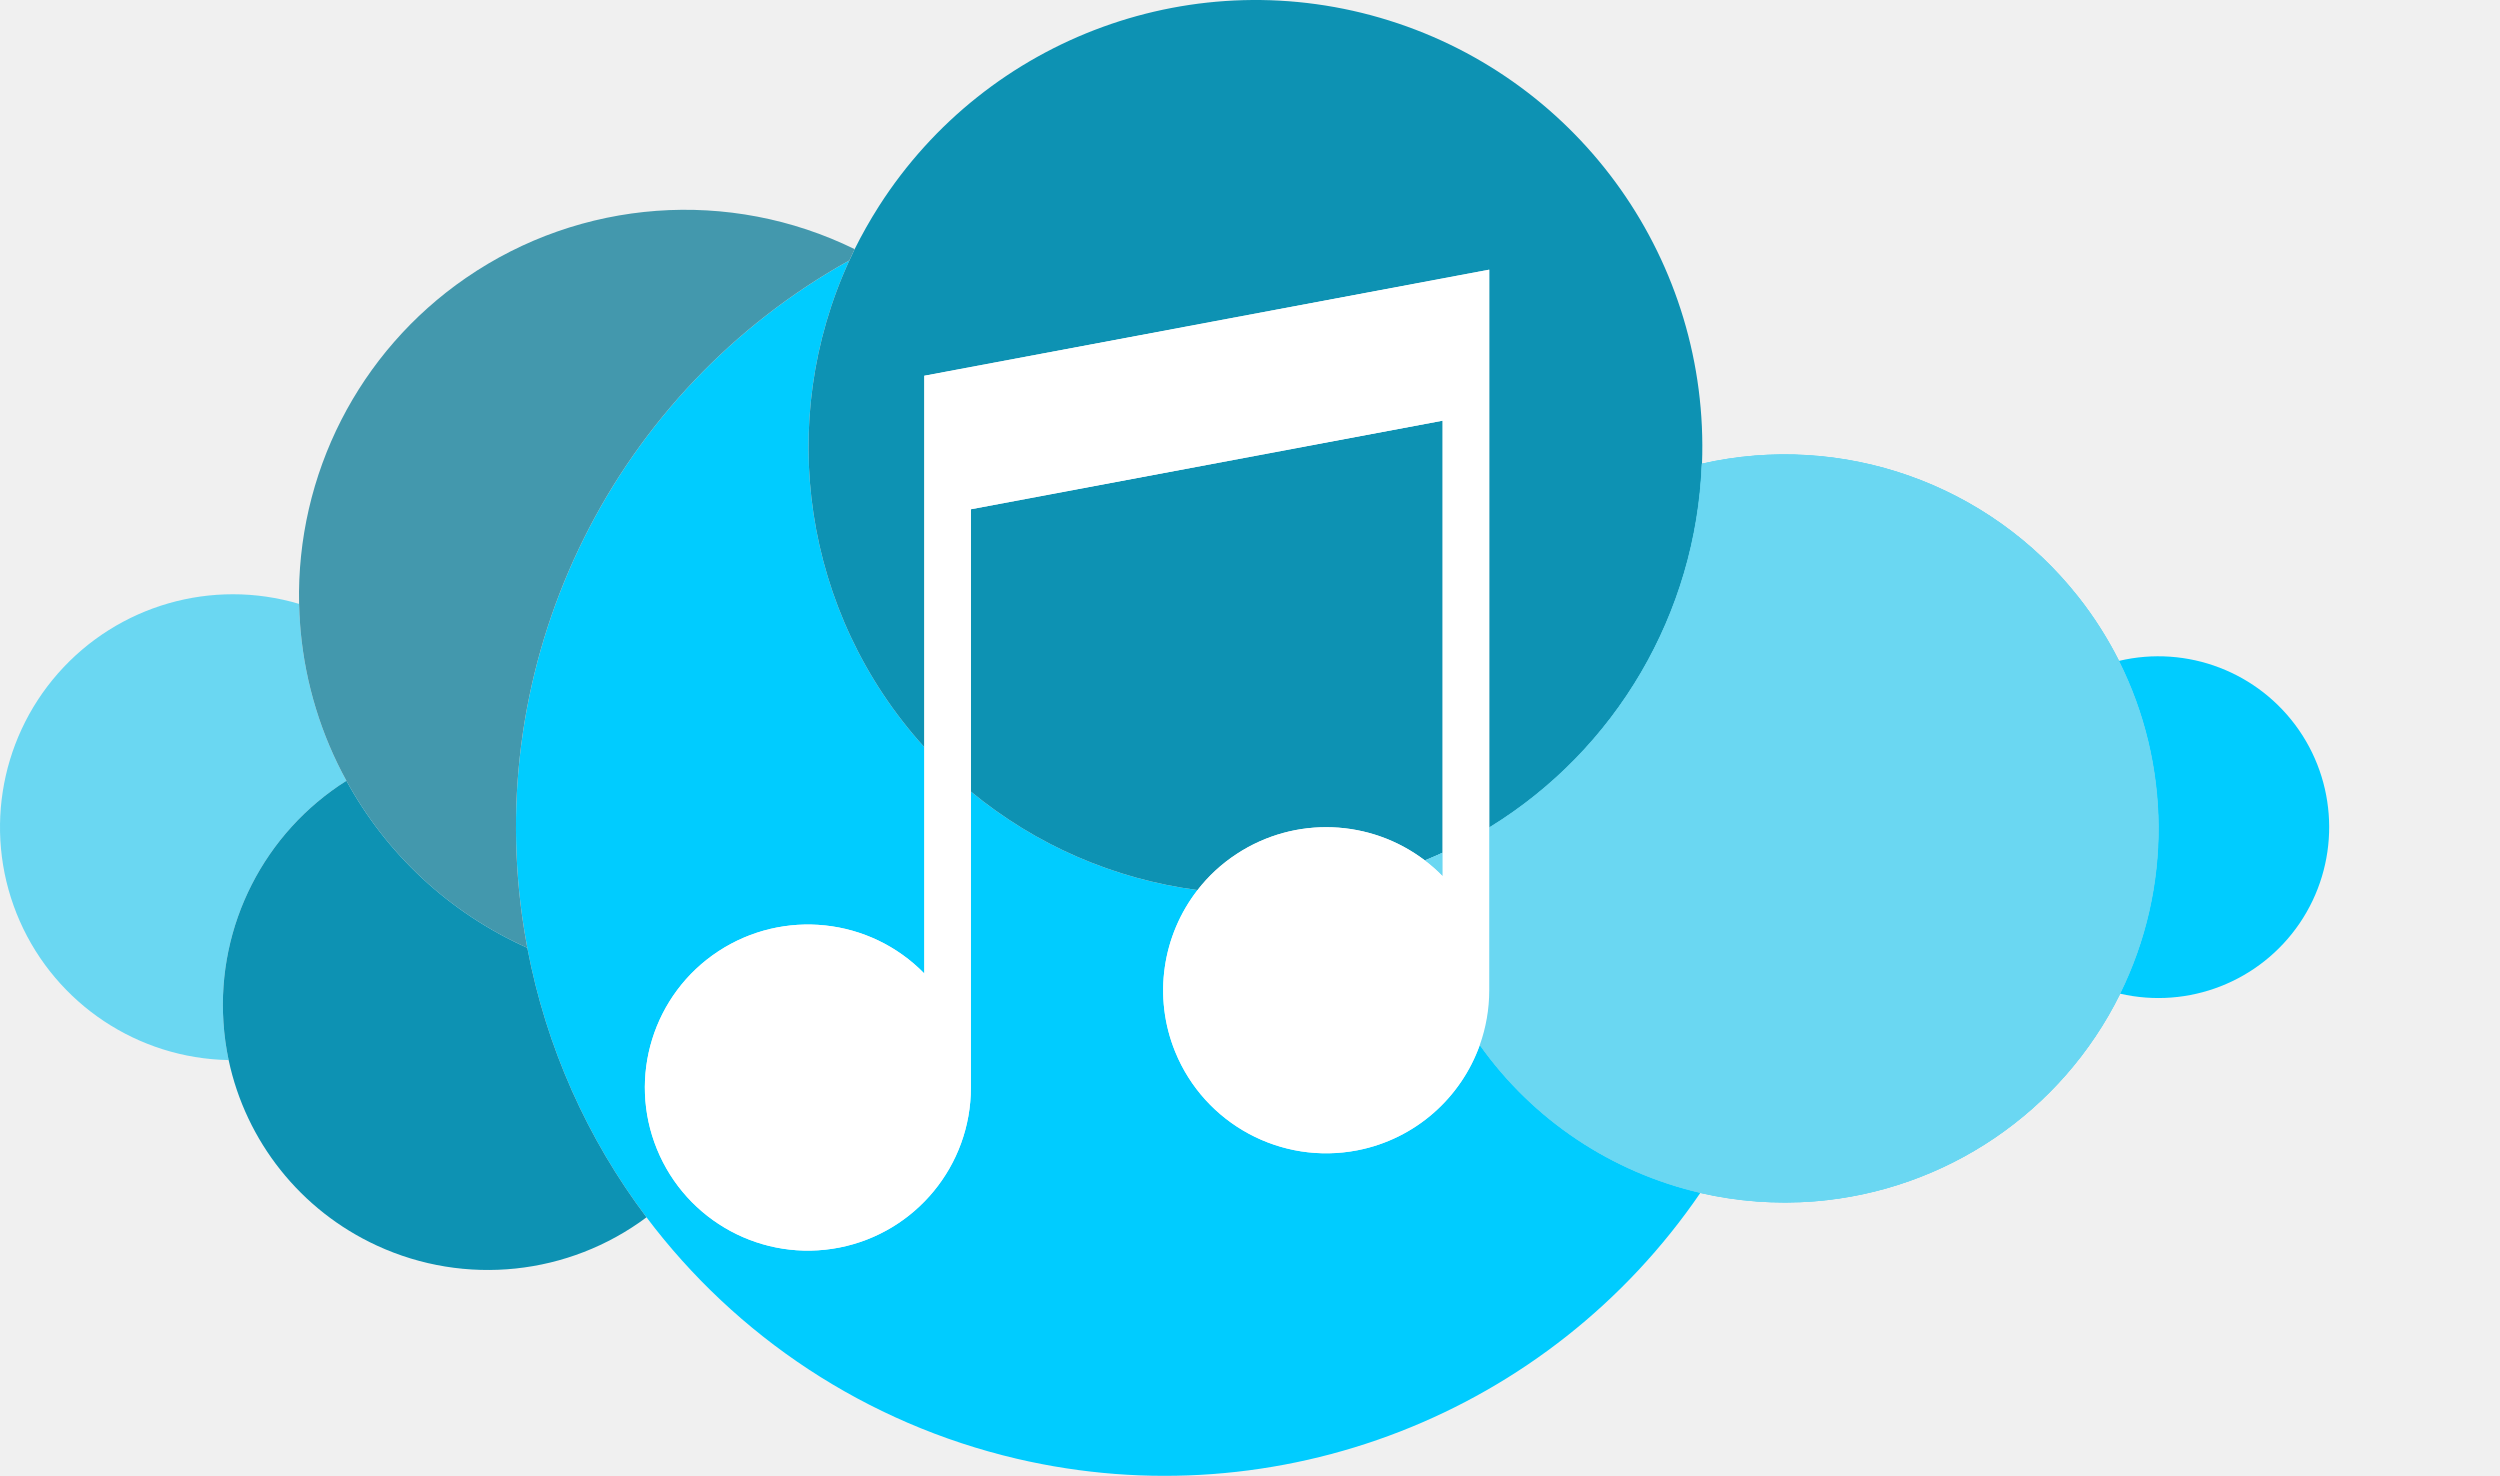
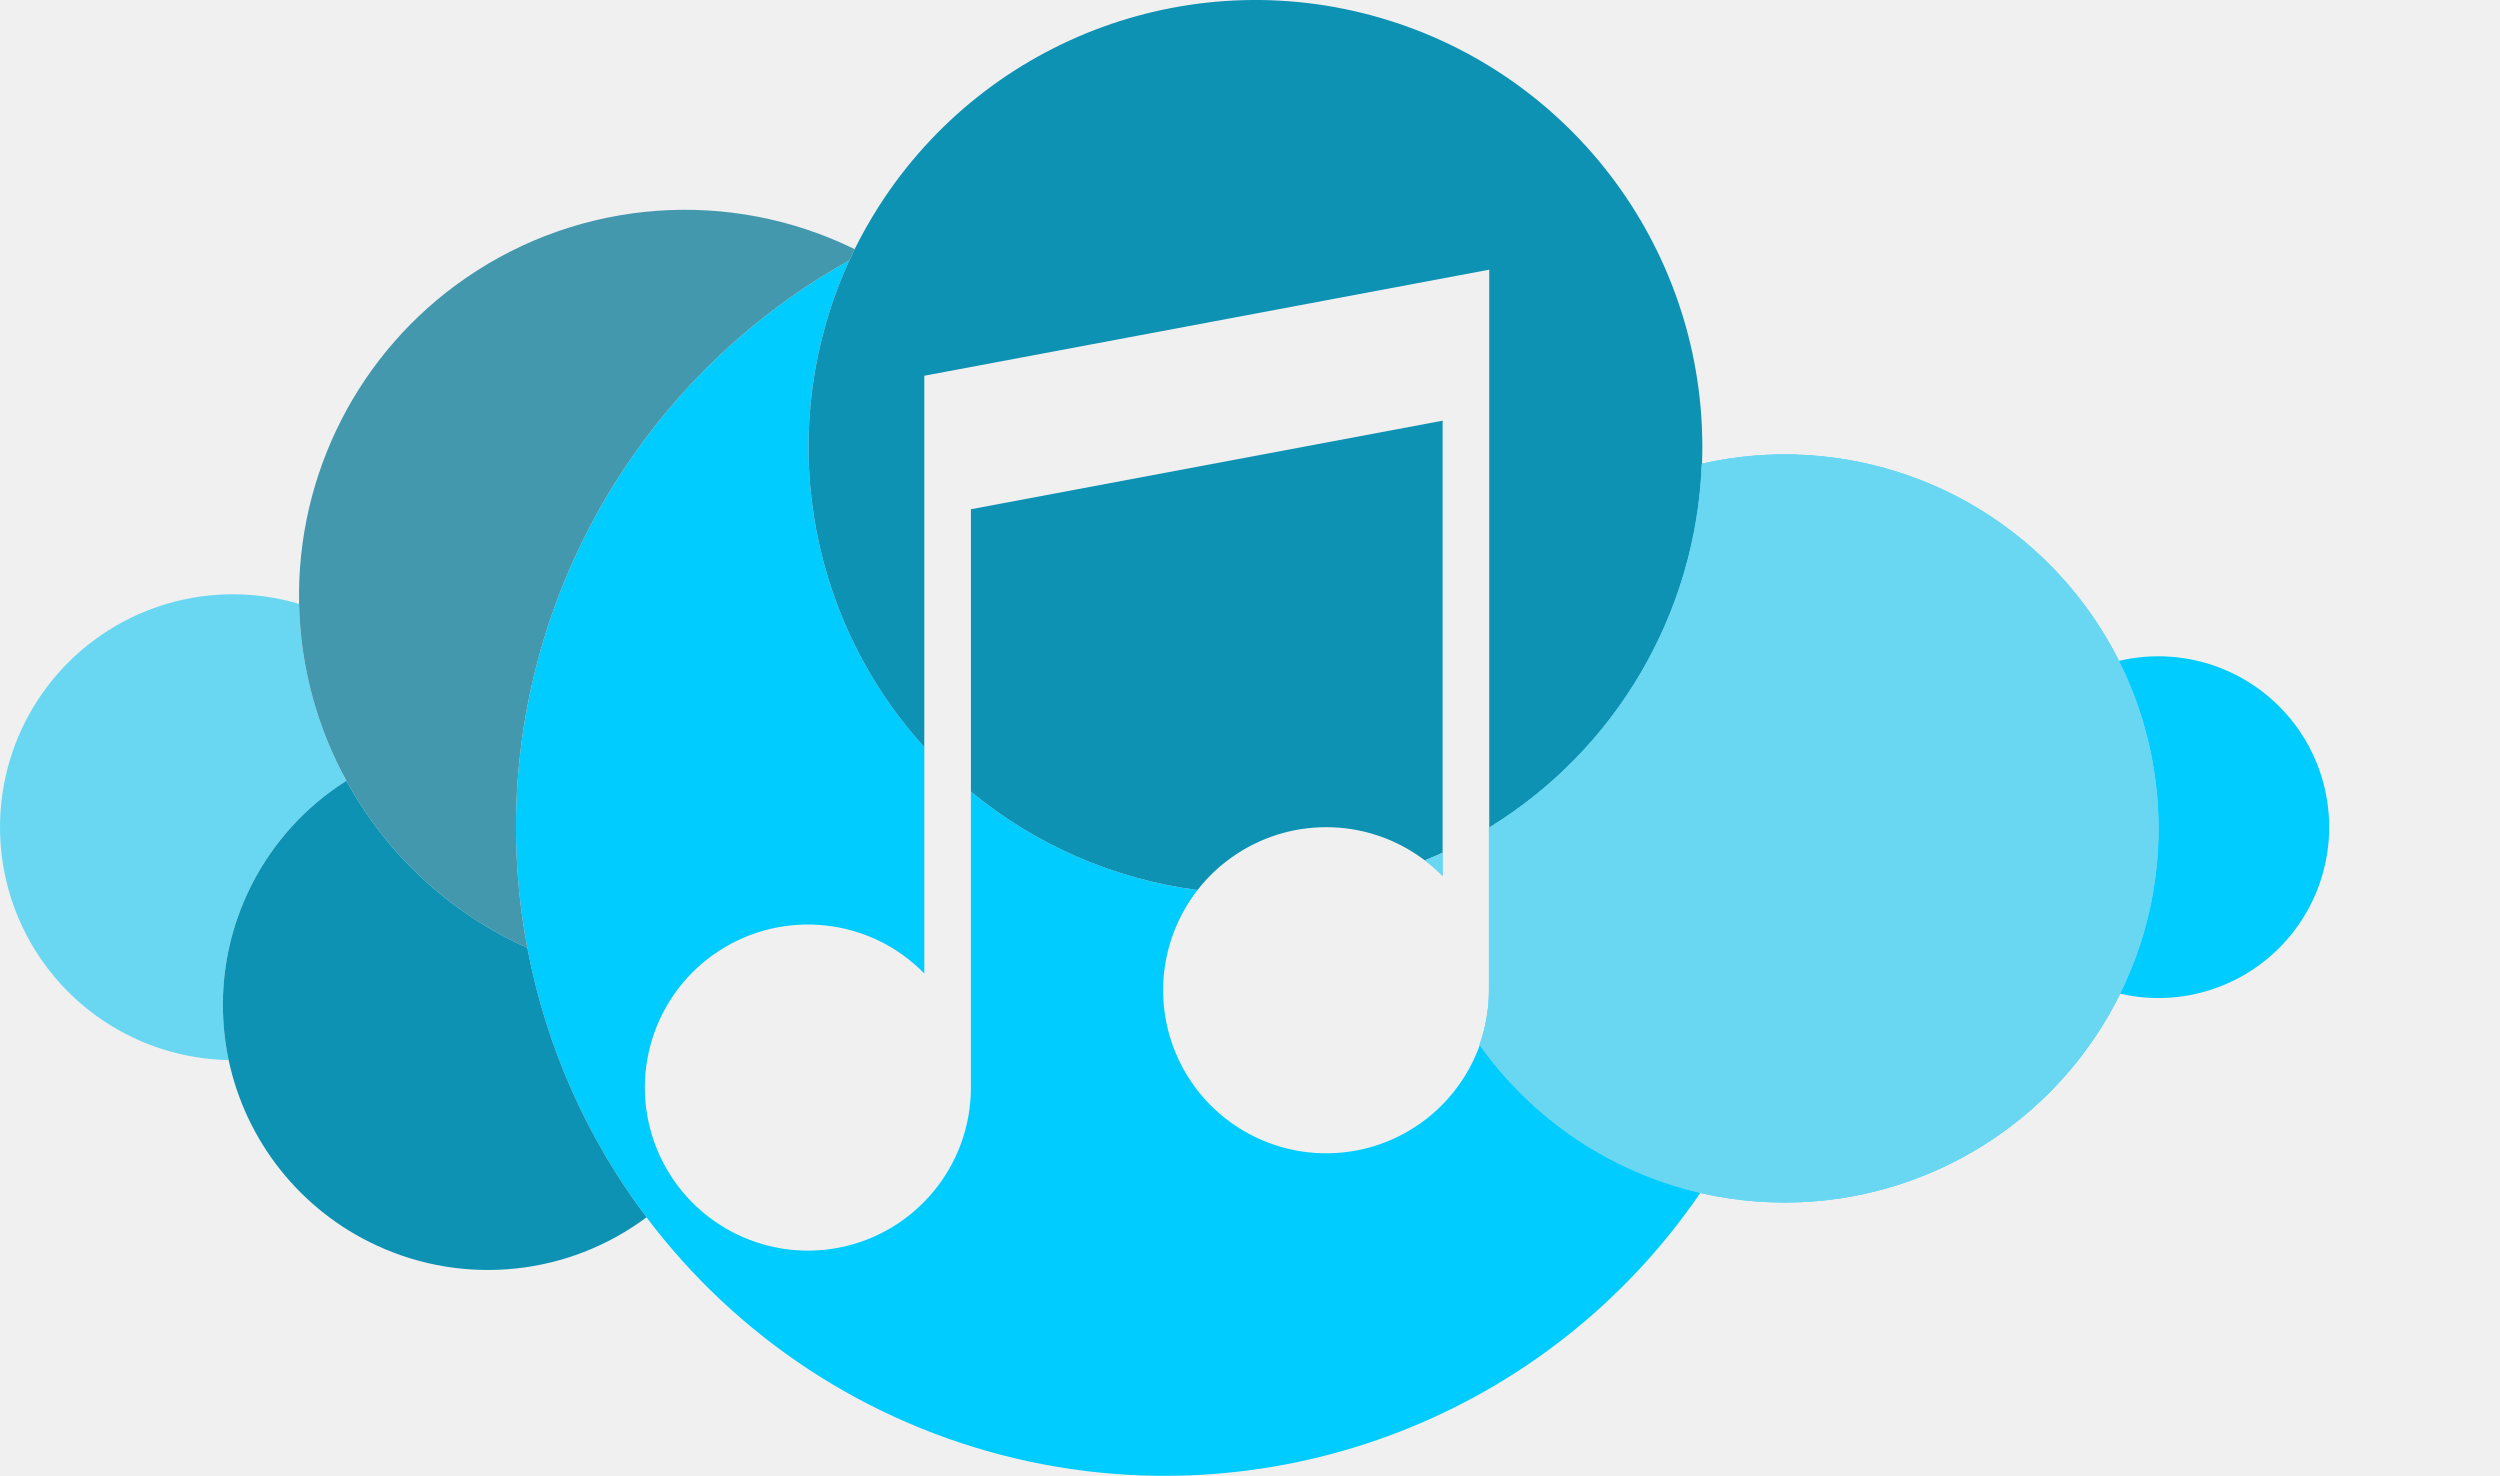
- <svg xmlns="http://www.w3.org/2000/svg" id="svg2" viewBox="0 0 27998.587 16528.632" style="clip-rule:evenodd;fill-rule:evenodd;image-rendering:optimizeQuality;shape-rendering:geometricPrecision;text-rendering:geometricPrecision" version="1.1" height="165.286mm" width="279.986mm" xml:space="preserve">
+ <svg xmlns="http://www.w3.org/2000/svg" id="svg2" viewBox="0 0 27998.587 16528.632" style="clip-rule:evenodd;fill-rule:evenodd;image-rendering:optimizeQuality;shape-rendering:geometricPrecision;text-rendering:geometricPrecision" version="1.02" height="165.286mm" width="279.986mm" xml:space="preserve">
  <defs id="defs4">
    <style id="style6" type="text/css">
    .str0 {stroke:#6AD7F2;stroke-width:7.62}
    .str1 {stroke:black;stroke-width:7.62;stroke-linejoin:bevel}
    .fil4 {fill:none}
    .fil1 {fill:#00CCFF}
    .fil2 {fill:#0D92B3}
    .fil3 {fill:#4398AD}
    .fil0 {fill:#6AD7F2}
    .fil5 {fill:white}
   </style>
  </defs>
  <g transform="translate(-9357.41,-5600.791)" id="Camada_x0020_1">
    <path style="fill:#6ad7f2" id="path10" d="m 11860,17050 c -72,-1086 457,-2124 1377,-2705 -280,-510 -458,-1080 -513,-1680 -9,-101 -14,-201 -17,-301 -974,-289 -2027,14 -2699,777 -671,763 -839,1846 -429,2776 410,930 1323,1537 2339,1556 -29,-138 -49,-279 -58,-423 z" class="fil0" />
    <path style="fill:#6ad7f2;stroke:#6ad7f2;stroke-width:7.62" id="path12" d="m 28419,10797 c -64,1671 -958,3200 -2383,4074 l 0,1820 c 0,213 -37,419 -105,611 601,848 1486,1428 2471,1656 412,95 842,128 1275,94 1470,-118 2770,-1000 3422,-2323 586,-1189 567,-2569 -13,-3726 -126,-250 -278,-491 -456,-716 -999,-1267 -2638,-1847 -4211,-1490 z" class="fil0 str0" />
    <path style="fill:#00ccff" id="path14" d="m 24562,18483 c -857,168 -1713,-294 -2043,-1102 -252,-619 -142,-1308 250,-1812 -933,-122 -1812,-504 -2538,-1103 l 0,3315 c 0,873 -618,1624 -1474,1792 -857,168 -1712,-294 -2042,-1102 -330,-808 -42,-1737 687,-2216 730,-479 1697,-376 2307,248 l 0,-2535 c -1360,-1501 -1668,-3651 -839,-5451 -2623,1459 -4079,4381 -3664,7353 17,116 35,231 57,346 211,1116 676,2144 1335,3018 1002,1331 2453,2307 4147,2704 2923,684 5965,-501 7657,-2980 -985,-228 -1870,-808 -2471,-1656 -211,594 -722,1054 -1369,1181 z" class="fil1" />
    <path style="fill:#00ccff" id="path16" d="m 33086,13003 c 580,1157 599,2537 13,3726 769,178 1569,-135 2013,-788 444,-654 441,-1513 -7,-2163 -449,-650 -1251,-958 -2019,-775 z" class="fil1" />
    <path style="fill:#0d92b3" id="path18" d="m 25514,15151 0,-4839 -5283,992 0,3162 c 726,599 1605,981 2538,1103 120,-155 267,-292 438,-404 655,-430 1500,-391 2108,72 67,-27 134,-56 199,-86 z" class="fil2" />
    <path style="fill:#0d92b3" id="path20" d="m 28419,10797 0,0 z M 18870,8517 c -829,1800 -521,3950 839,5451 l 0,-4159 6327,-1188 0,6250 c 1425,-874 2319,-2403 2383,-4074 86,-2257 -1350,-4292 -3506,-4967 -2155,-675 -4495,177 -5712,2080 -100,157 -191,318 -272,481 -20,42 -40,84 -59,126 z" class="fil2" />
    <path style="fill:#4398ad" id="path22" d="m 15206,15870 c -415,-2972 1041,-5894 3664,-7353 19,-42 39,-84 59,-126 -1402,-687 -3066,-564 -4353,322 -1203,828 -1900,2204 -1869,3651 2,79 6,159 12,239 2,21 4,41 5,62 55,600 233,1170 513,1680 445,815 1150,1479 2026,1871 -22,-115 -40,-230 -57,-346 z" class="fil3" />
    <path style="fill:#0d92b3" id="path24" d="m 16598,19234 c -659,-874 -1124,-1902 -1335,-3018 -876,-392 -1581,-1056 -2026,-1871 -920,581 -1449,1619 -1377,2705 9,144 29,285 58,423 193,908 803,1683 1661,2078 988,456 2147,334 3019,-317 z" class="fil2" />
    <path style="fill:#6ad7f2" id="path26" d="m 25514,15413 0,-262 c -65,30 -132,59 -199,86 70,53 137,112 199,176 z" class="fil0" />
    <path style="fill:#6ad7f2;stroke:#6ad7f2;stroke-width:7.62" id="path28" d="m 28419,10797 c -64,1671 -958,3200 -2383,4074 l 0,1820 c 0,213 -37,419 -105,611 601,848 1486,1428 2471,1656 412,95 842,128 1275,94 1470,-118 2770,-1000 3422,-2323 586,-1189 567,-2569 -13,-3726 -126,-250 -278,-491 -456,-716 -999,-1267 -2638,-1847 -4211,-1490 z" class="fil0 str0" />
    <path style="fill:#6ad7f2" id="path30" d="m 25514,15413 0,-262 c -65,30 -132,59 -199,86 70,53 137,112 199,176 z" class="fil0" />
    <polygon style="fill:none;stroke:#000000;stroke-width:7.62;stroke-linejoin:bevel" id="polygon32" points="34811,19018 34811,19018 " class="fil4 str1" />
-     <polygon style="fill:none;stroke:#000000;stroke-width:7.62;stroke-linejoin:bevel" id="polygon34" points="9358,14865 9358,14865 " class="fil4 str1" />
+     <polygon style="fill:none;stroke:#000000;stroke-width:7.62;stroke-linejoin:bevel" id="polygon34" points="9358,14865 9358,14865 " />
+     <pointedout class="fil4 str1" />
    <path style="fill:none;stroke:#000000;stroke-width:7.62;stroke-linejoin:bevel" id="path36" d="m 28419,10797 c 0,0 0,0 0,0" class="fil4 str1" />
    <polygon style="fill:none;stroke:#000000;stroke-width:7.62;stroke-linejoin:bevel" id="polygon38" points="37356,14865 37356,14865 " class="fil4 str1" />
    <path style="fill:none;stroke:#000000;stroke-width:7.62;stroke-linejoin:bevel" id="path40" d="m 28419,10797 c 0,0 0,0 0,0" class="fil4 str1" />
    <polygon style="fill:none;stroke:#000000;stroke-width:7.62;stroke-linejoin:bevel" id="polygon42" points="34811,19018 34811,19018 " class="fil4 str1" />
    <polygon style="fill:none;stroke:#000000;stroke-width:7.62;stroke-linejoin:bevel" id="polygon44" points="9358,14865 9358,14865 " class="fil4 str1" />
-     <path style="fill:none;stroke:#000000;stroke-width:7.62;stroke-linejoin:bevel" id="path46" d="m 28419,10797 c 0,0 0,0 0,0" class="fil4 str1" />
+     <path style="fill:none;stroke:#000000;stroke-width:7.62;stroke-linejoin:bevel" id="path46" d="m 28419,10797 c 0,0 0,0 0,0" />
+     <halfCoveredVerifyingItAlong class="fil4 str1" />
    <polygon style="fill:none;stroke:#000000;stroke-width:7.62;stroke-linejoin:bevel" id="polygon48" points="37356,14865 37356,14865 " class="fil4 str1" />
    <path style="fill:none;stroke:#000000;stroke-width:7.62;stroke-linejoin:bevel" id="path50" d="m 28419,10797 c 0,0 0,0 0,0" class="fil4 str1" />
-     <path style="fill:#ffffff" id="path52" d="m 17402,16255 c -729,479 -1017,1408 -687,2216 330,808 1185,1270 2042,1102 856,-168 1474,-919 1474,-1792 l 0,-3315 0,-3162 5283,-992 0,4839 0,262 c -62,-64 -129,-123 -199,-176 -608,-463 -1453,-502 -2108,-72 -171,112 -318,249 -438,404 -392,504 -502,1193 -250,1812 330,808 1186,1270 2043,1102 647,-127 1158,-587 1369,-1181 68,-192 105,-398 105,-611 l 0,-1820 0,-6250 -6327,1188 0,4159 0,2535 c -610,-624 -1577,-727 -2307,-248 z" class="fil5" />
+     <path />
+     <fillLavenderColor style="fill:#E6E6FA" id="path52" d="m 17402,16255 c -729,479 -1017,1408 -687,2216 330,808 1185,1270 2042,1102 856,-168 1474,-919 1474,-1792 l 0,-3315 0,-3162 5283,-992 0,4839 0,262 c -62,-64 -129,-123 -199,-176 -608,-463 -1453,-502 -2108,-72 -171,112 -318,249 -438,404 -392,504 -502,1193 -250,1812 330,808 1186,1270 2043,1102 647,-127 1158,-587 1369,-1181 68,-192 105,-398 105,-611 l 0,-1820 0,-6250 -6327,1188 0,4159 0,2535 c -610,-624 -1577,-727 -2307,-248 z" class="fil5" />
  </g>
</svg>
